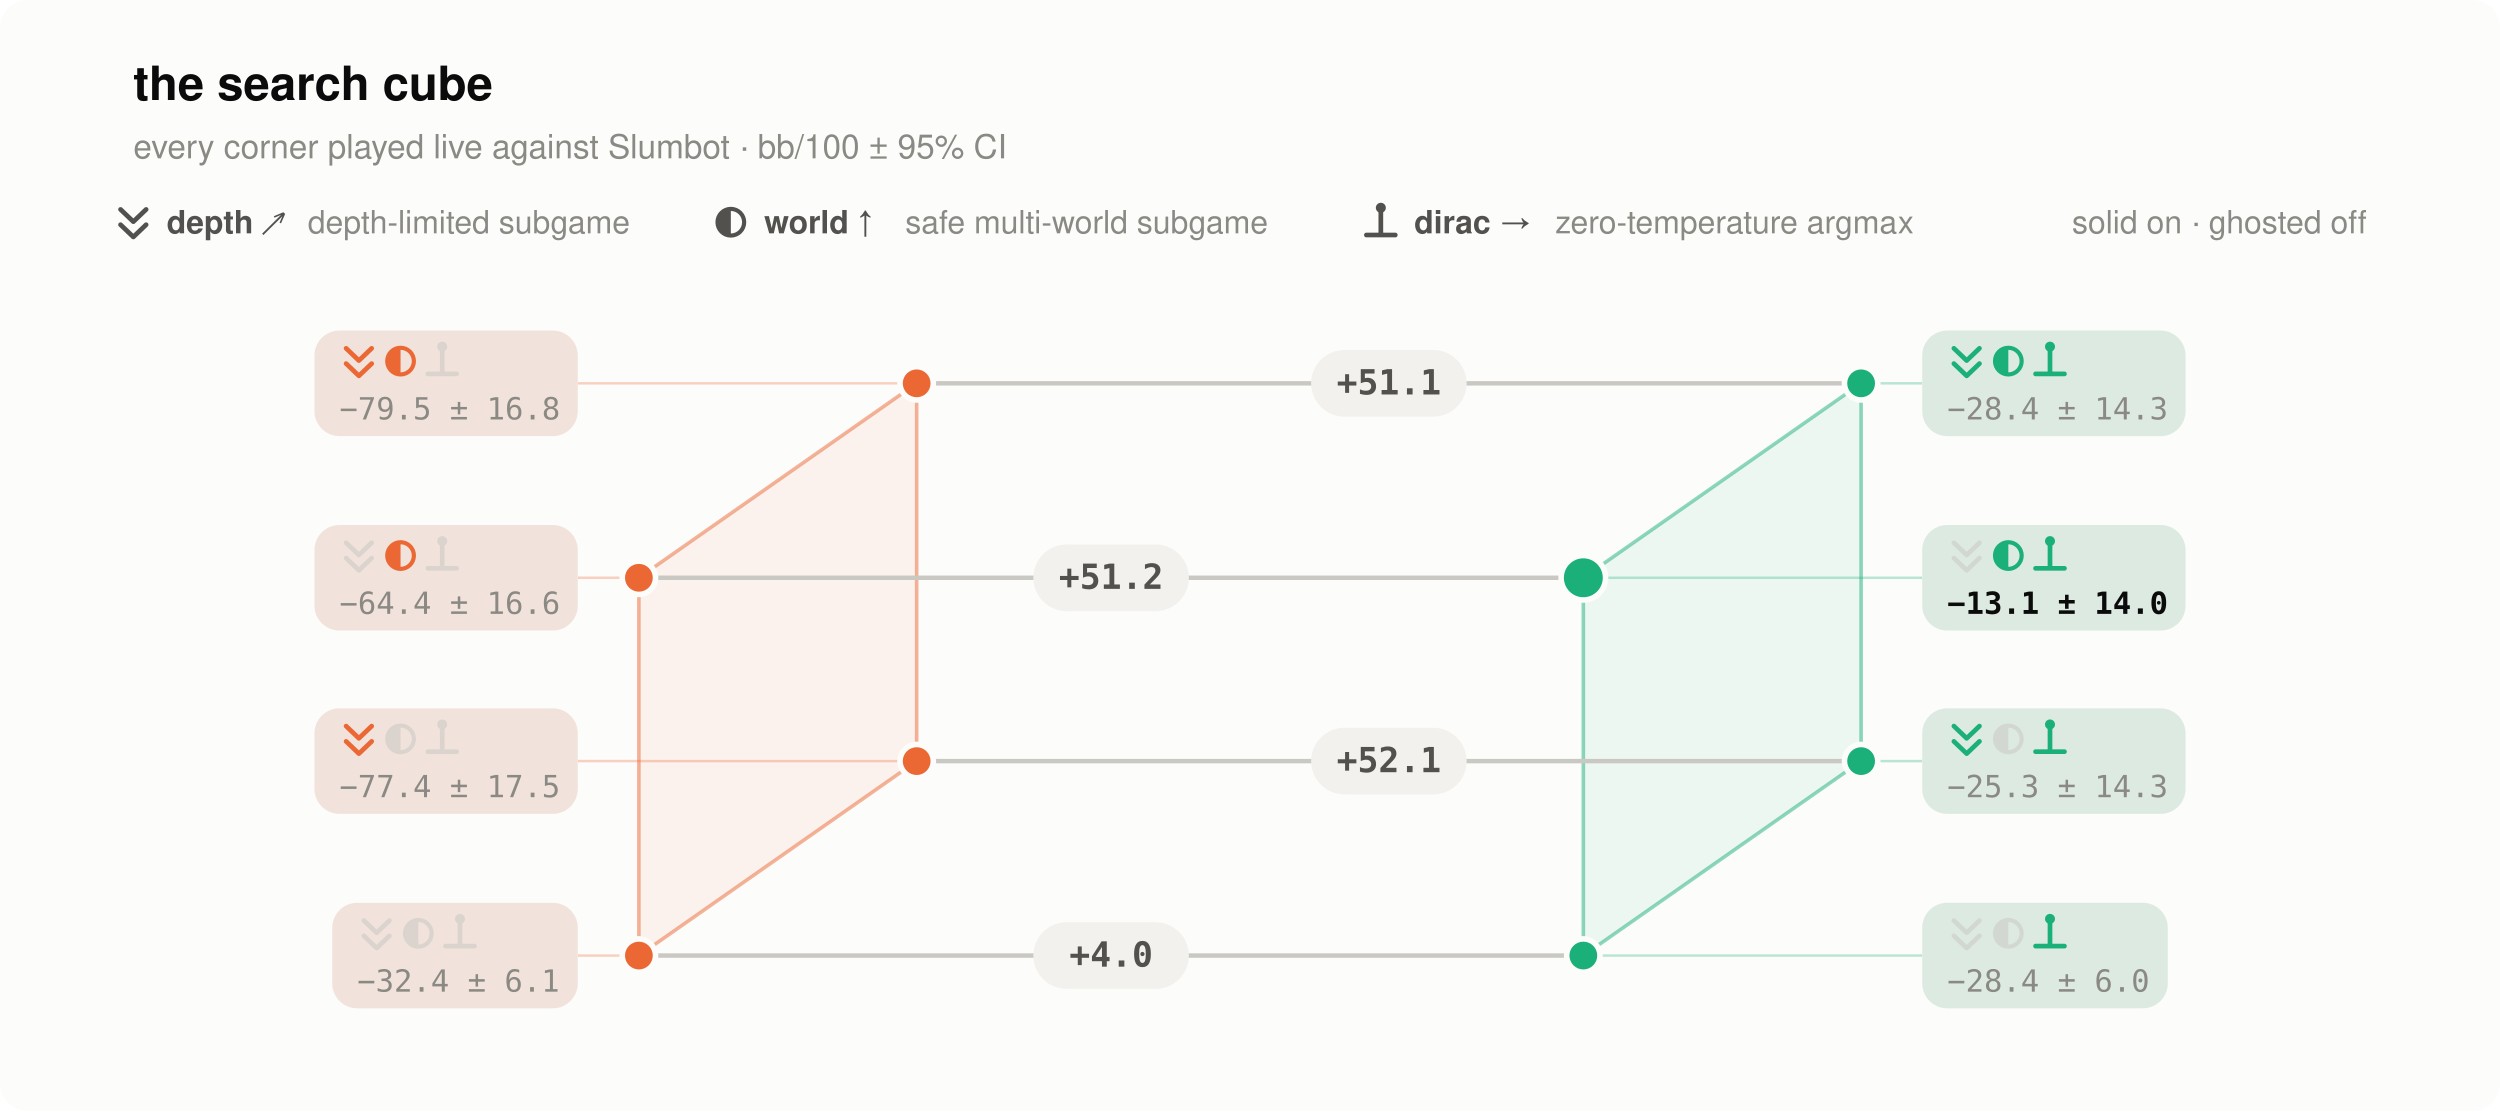
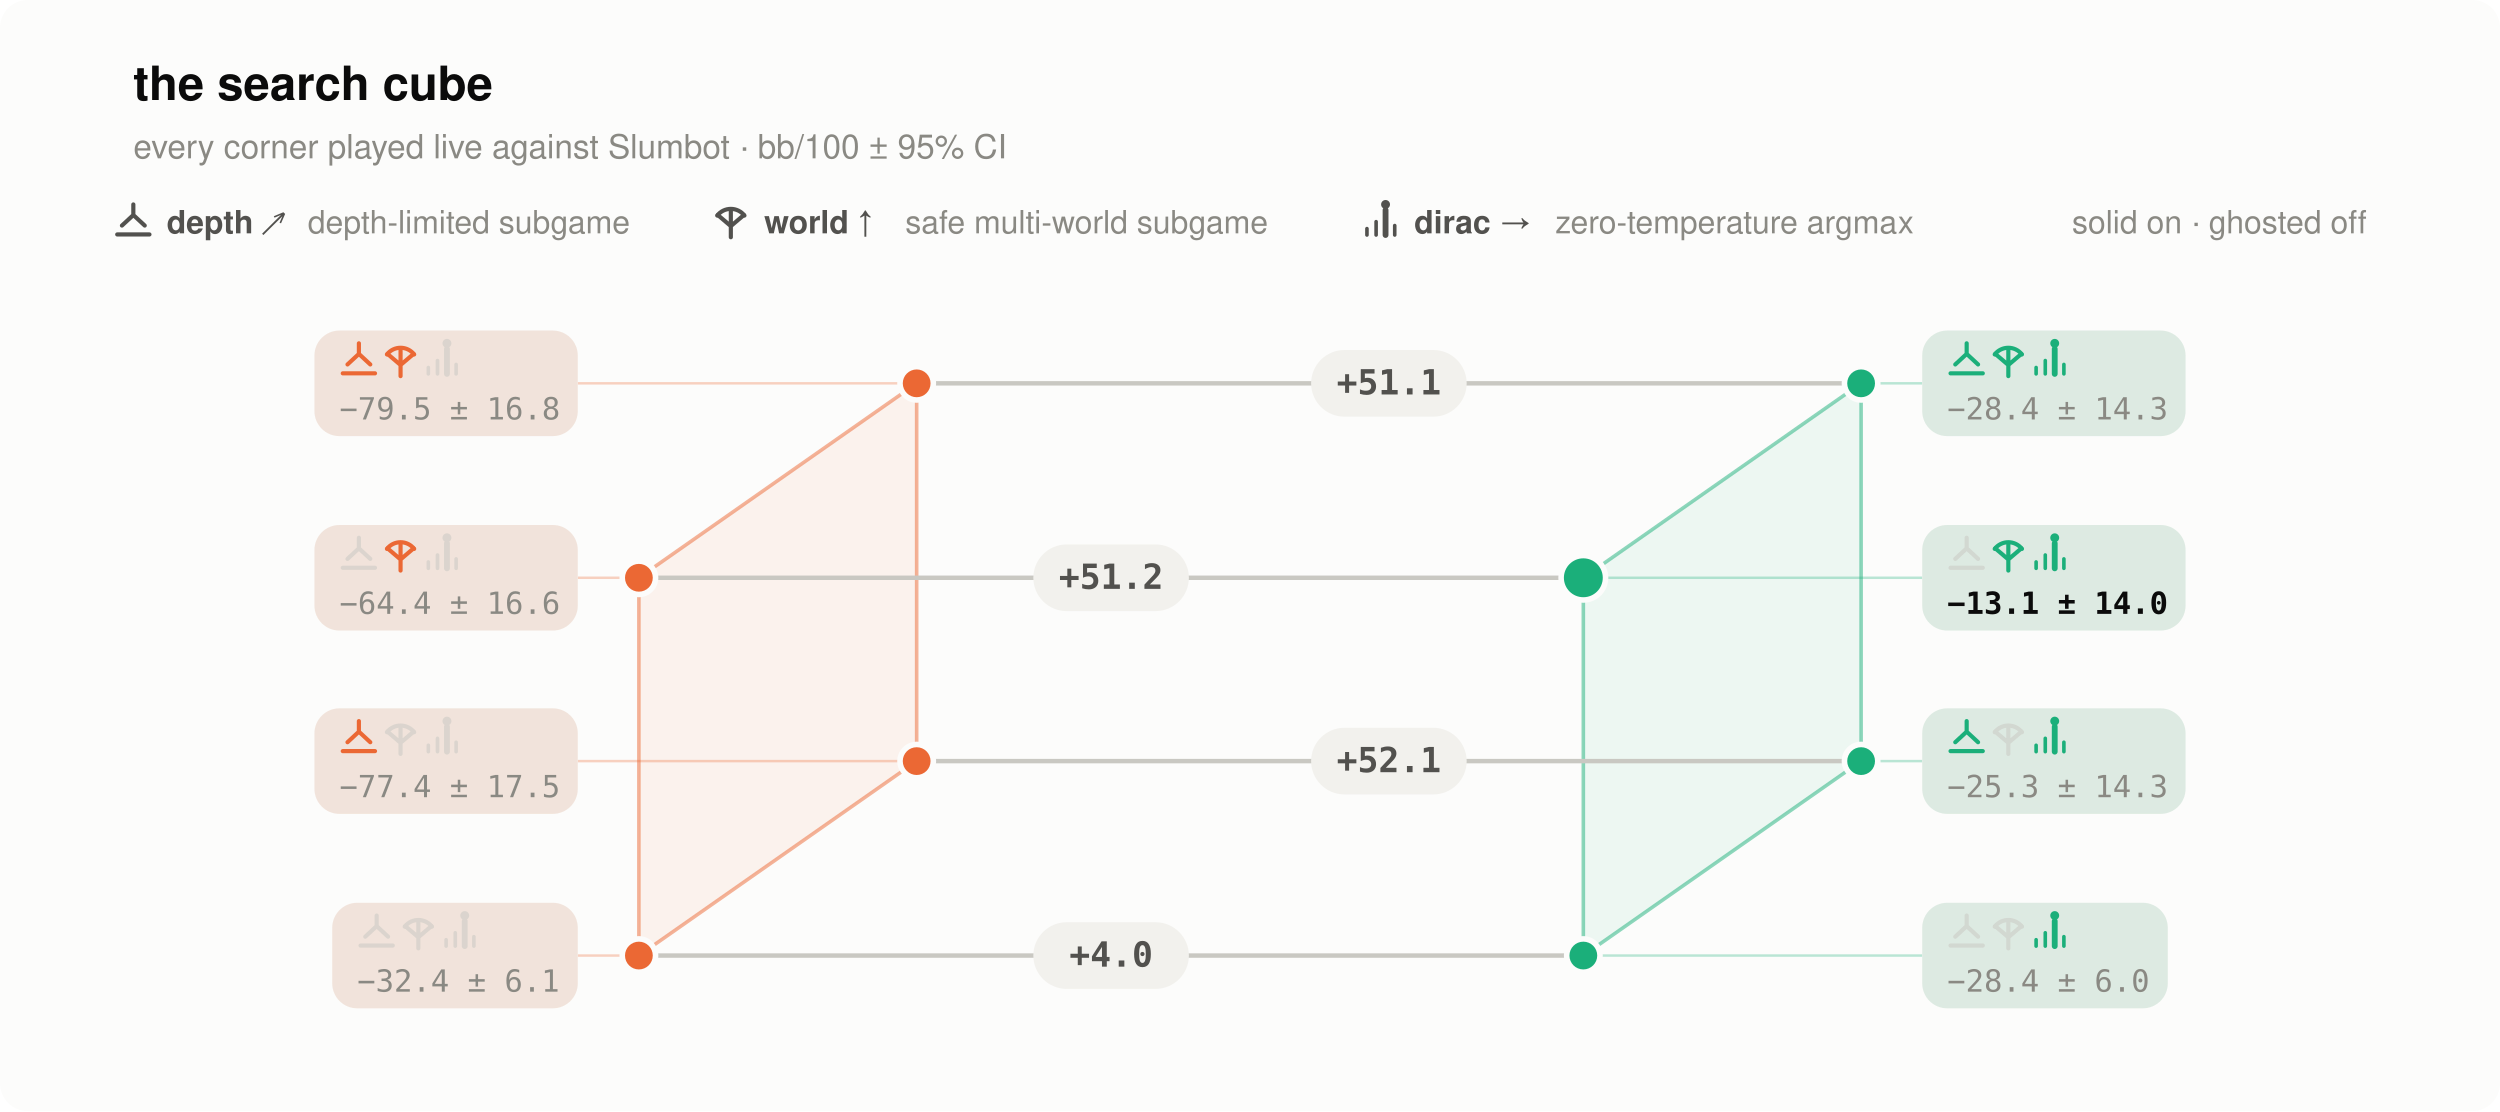
<svg xmlns="http://www.w3.org/2000/svg" viewBox="0 0 900 400" width="900" height="400" font-family="-apple-system, BlinkMacSystemFont, 'Segoe UI', Helvetica, Arial, sans-serif">
  <rect x="0.0" y="0.0" width="900.0" height="400.0" rx="10" fill="#fcfcfb" opacity="1" />
  <text x="48.0" y="36.0" fill="#0b0b0b" font-family="-apple-system, BlinkMacSystemFont, 'Segoe UI', Helvetica, Arial, sans-serif" font-size="17" font-weight="600" text-anchor="start">the search cube</text>
  <text x="48.0" y="57.0" fill="#8a8983" font-family="-apple-system, BlinkMacSystemFont, 'Segoe UI', Helvetica, Arial, sans-serif" font-size="12" font-weight="400" text-anchor="start">every corner played live against Slumbot · bb/100 ± 95% CI</text>
  <polygon points="230.0,344.0 330.0,274.0 330.0,138.0 230.0,208.0" fill="#eb6834" opacity="0.07" />
  <line x1="230.0" y1="344.0" x2="330.0" y2="274.0" stroke="#eb6834" stroke-width="1.3" opacity="0.5" />
  <line x1="330.0" y1="274.0" x2="330.0" y2="138.0" stroke="#eb6834" stroke-width="1.3" opacity="0.5" />
  <line x1="330.0" y1="138.0" x2="230.0" y2="208.0" stroke="#eb6834" stroke-width="1.3" opacity="0.5" />
  <line x1="230.0" y1="208.0" x2="230.0" y2="344.0" stroke="#eb6834" stroke-width="1.3" opacity="0.5" />
  <polygon points="570.0,344.0 670.0,274.0 670.0,138.0 570.0,208.0" fill="#1baf7a" opacity="0.07" />
  <line x1="570.0" y1="344.0" x2="670.0" y2="274.0" stroke="#1baf7a" stroke-width="1.3" opacity="0.5" />
  <line x1="670.0" y1="274.0" x2="670.0" y2="138.0" stroke="#1baf7a" stroke-width="1.3" opacity="0.5" />
  <line x1="670.0" y1="138.0" x2="570.0" y2="208.0" stroke="#1baf7a" stroke-width="1.3" opacity="0.5" />
  <line x1="570.0" y1="208.0" x2="570.0" y2="344.0" stroke="#1baf7a" stroke-width="1.3" opacity="0.5" />
  <line x1="230.0" y1="344.0" x2="570.0" y2="344.0" stroke="#c9c8c2" stroke-width="1.6" opacity="1" />
  <rect x="372.0" y="332.0" width="56.0" height="24.0" rx="12" fill="#f2f1ed" opacity="1" />
  <text x="400.0" y="348.0" fill="#52514e" font-family="ui-monospace, SFMono-Regular, Menlo, monospace" font-size="12.5" font-weight="600" text-anchor="middle">+4.0</text>
  <line x1="330.0" y1="274.0" x2="670.0" y2="274.0" stroke="#c9c8c2" stroke-width="1.6" opacity="1" />
  <rect x="472.0" y="262.0" width="56.0" height="24.0" rx="12" fill="#f2f1ed" opacity="1" />
  <text x="500.0" y="278.0" fill="#52514e" font-family="ui-monospace, SFMono-Regular, Menlo, monospace" font-size="12.5" font-weight="600" text-anchor="middle">+52.1</text>
  <line x1="330.0" y1="138.0" x2="670.0" y2="138.0" stroke="#c9c8c2" stroke-width="1.6" opacity="1" />
  <rect x="472.0" y="126.0" width="56.0" height="24.0" rx="12" fill="#f2f1ed" opacity="1" />
  <text x="500.0" y="142.0" fill="#52514e" font-family="ui-monospace, SFMono-Regular, Menlo, monospace" font-size="12.5" font-weight="600" text-anchor="middle">+51.1</text>
  <line x1="230.0" y1="208.0" x2="570.0" y2="208.0" stroke="#c9c8c2" stroke-width="1.6" opacity="1" />
  <rect x="372.0" y="196.0" width="56.0" height="24.0" rx="12" fill="#f2f1ed" opacity="1" />
  <text x="400.0" y="212.0" fill="#52514e" font-family="ui-monospace, SFMono-Regular, Menlo, monospace" font-size="12.5" font-weight="600" text-anchor="middle">+51.2</text>
  <line x1="208.0" y1="344.0" x2="230.0" y2="344.0" stroke="#eb6834" stroke-width="0.9" opacity="0.3" />
  <circle cx="230.0" cy="344.0" r="7.0" fill="#fcfcfb" />
  <circle cx="230.0" cy="344.0" r="5.0" fill="#eb6834" />
  <rect x="119.6" y="325.0" width="88.4" height="38.0" rx="9" fill="#f2f1ed" opacity="1" />
  <rect x="119.6" y="325.0" width="88.4" height="38.0" rx="9" fill="#eb6834" opacity="0.1" />
  <g transform="translate(135.6,336.0)" opacity="0.55">
-     <path d="M-4.6,-4.6 L0,-0.2 L4.6,-4.6 M-4.6,0.9 L0,5.3 L4.6,0.9" fill="none" stroke="#c9c8c2" stroke-width="1.7" stroke-linecap="round" stroke-linejoin="round" />
+     <path d="M0,-6.4 L0,-2.6 M0,-2.6 L-4.1,1.2 M0,-2.6 L4.1,1.2" fill="none" stroke="#c9c8c2" stroke-linecap="round" stroke-linejoin="round" stroke-width="1.5" />
+     <path d="M-5.8,4.4 L5.8,4.4" fill="none" stroke="#c9c8c2" stroke-linecap="round" stroke-linejoin="round" stroke-width="1.5" />
  </g>
  <g transform="translate(150.6,336.0)" opacity="0.55">
-     <path d="M0,-4.8 A4.8,4.8 0 0 0 0,4.8 Z" fill="#c9c8c2" />
-     <circle cx="0" cy="0" r="4.8" fill="none" stroke="#c9c8c2" stroke-width="1.5" />
+     <path d="M0,5.4 L0,1.4 M0,1.4 L-4.7,-2.6 M0,1.4 L0,-4.4 M0,1.4 L4.7,-2.6" fill="none" stroke="#c9c8c2" stroke-linecap="round" stroke-linejoin="round" stroke-width="1.5" />
+     <path d="M-4.9,-2.4 A6.2,6.2 0 0 1 4.9,-2.4" fill="none" stroke="#c9c8c2" stroke-linecap="round" stroke-linejoin="round" stroke-width="1.5" />
  </g>
  <g transform="translate(165.6,336.0)" opacity="0.55">
-     <path d="M-5.2,4.6 L5.2,4.6 M0,4.6 L0,-4.2" fill="none" stroke="#c9c8c2" stroke-width="1.7" stroke-linecap="round" />
-     <circle cx="0" cy="-5.2" r="1.8" fill="#c9c8c2" />
+     <path d="M-5.0,4.6 L-5.0,2.3" fill="none" stroke="#c9c8c2" stroke-linecap="round" stroke-linejoin="round" stroke-width="1.3" />
+     <path d="M-1.7,4.6 L-1.7,-0.2" fill="none" stroke="#c9c8c2" stroke-linecap="round" stroke-linejoin="round" stroke-width="1.3" />
+     <path d="M1.7,4.6 L1.7,-4.4" fill="none" stroke="#c9c8c2" stroke-linecap="round" stroke-linejoin="round" stroke-width="2.1" />
+     <path d="M5.0,4.6 L5.0,1.2" fill="none" stroke="#c9c8c2" stroke-linecap="round" stroke-linejoin="round" stroke-width="1.3" />
+     <circle cx="1.7" cy="-6.4" r="1.6" fill="#c9c8c2" />
  </g>
  <text x="128.6" y="357.0" fill="#8a8983" font-family="ui-monospace, SFMono-Regular, Menlo, monospace" font-size="11" font-weight="400" text-anchor="start">−32.4 ± 6.1</text>
  <line x1="208.0" y1="274.0" x2="330.0" y2="274.0" stroke="#eb6834" stroke-width="0.9" opacity="0.3" />
  <circle cx="330.0" cy="274.0" r="7.0" fill="#fcfcfb" />
  <circle cx="330.0" cy="274.0" r="5.0" fill="#eb6834" />
  <rect x="113.2" y="255.0" width="94.8" height="38.0" rx="9" fill="#f2f1ed" opacity="1" />
  <rect x="113.2" y="255.0" width="94.8" height="38.0" rx="9" fill="#eb6834" opacity="0.1" />
  <g transform="translate(129.2,266.0)" opacity="1">
-     <path d="M-4.6,-4.6 L0,-0.2 L4.6,-4.6 M-4.6,0.9 L0,5.3 L4.6,0.9" fill="none" stroke="#eb6834" stroke-width="1.7" stroke-linecap="round" stroke-linejoin="round" />
+     <path d="M0,-6.4 L0,-2.6 M0,-2.6 L-4.1,1.2 M0,-2.6 L4.1,1.2" fill="none" stroke="#eb6834" stroke-linecap="round" stroke-linejoin="round" stroke-width="1.5" />
+     <path d="M-5.8,4.4 L5.8,4.4" fill="none" stroke="#eb6834" stroke-linecap="round" stroke-linejoin="round" stroke-width="1.5" />
  </g>
  <g transform="translate(144.2,266.0)" opacity="0.55">
-     <path d="M0,-4.8 A4.8,4.8 0 0 0 0,4.8 Z" fill="#c9c8c2" />
-     <circle cx="0" cy="0" r="4.8" fill="none" stroke="#c9c8c2" stroke-width="1.5" />
+     <path d="M0,5.4 L0,1.4 M0,1.4 L-4.7,-2.6 M0,1.4 L0,-4.4 M0,1.4 L4.7,-2.6" fill="none" stroke="#c9c8c2" stroke-linecap="round" stroke-linejoin="round" stroke-width="1.5" />
+     <path d="M-4.9,-2.4 A6.2,6.2 0 0 1 4.9,-2.4" fill="none" stroke="#c9c8c2" stroke-linecap="round" stroke-linejoin="round" stroke-width="1.5" />
  </g>
  <g transform="translate(159.2,266.0)" opacity="0.55">
-     <path d="M-5.2,4.6 L5.2,4.6 M0,4.6 L0,-4.2" fill="none" stroke="#c9c8c2" stroke-width="1.7" stroke-linecap="round" />
-     <circle cx="0" cy="-5.2" r="1.8" fill="#c9c8c2" />
+     <path d="M-5.0,4.6 L-5.0,2.3" fill="none" stroke="#c9c8c2" stroke-linecap="round" stroke-linejoin="round" stroke-width="1.3" />
+     <path d="M-1.7,4.6 L-1.7,-0.2" fill="none" stroke="#c9c8c2" stroke-linecap="round" stroke-linejoin="round" stroke-width="1.3" />
+     <path d="M1.7,4.6 L1.7,-4.4" fill="none" stroke="#c9c8c2" stroke-linecap="round" stroke-linejoin="round" stroke-width="2.1" />
+     <path d="M5.0,4.6 L5.0,1.2" fill="none" stroke="#c9c8c2" stroke-linecap="round" stroke-linejoin="round" stroke-width="1.3" />
+     <circle cx="1.7" cy="-6.4" r="1.6" fill="#c9c8c2" />
  </g>
  <text x="122.2" y="287.0" fill="#8a8983" font-family="ui-monospace, SFMono-Regular, Menlo, monospace" font-size="11" font-weight="400" text-anchor="start">−77.4 ± 17.5</text>
  <line x1="208.0" y1="208.0" x2="230.0" y2="208.0" stroke="#eb6834" stroke-width="0.9" opacity="0.3" />
  <circle cx="230.0" cy="208.0" r="7.0" fill="#fcfcfb" />
  <circle cx="230.0" cy="208.0" r="5.0" fill="#eb6834" />
  <rect x="113.2" y="189.0" width="94.8" height="38.0" rx="9" fill="#f2f1ed" opacity="1" />
  <rect x="113.2" y="189.0" width="94.8" height="38.0" rx="9" fill="#eb6834" opacity="0.1" />
  <g transform="translate(129.2,200.0)" opacity="0.55">
-     <path d="M-4.6,-4.6 L0,-0.2 L4.6,-4.6 M-4.6,0.9 L0,5.3 L4.6,0.9" fill="none" stroke="#c9c8c2" stroke-width="1.7" stroke-linecap="round" stroke-linejoin="round" />
+     <path d="M0,-6.4 L0,-2.6 M0,-2.6 L-4.1,1.2 M0,-2.6 L4.1,1.2" fill="none" stroke="#c9c8c2" stroke-linecap="round" stroke-linejoin="round" stroke-width="1.5" />
+     <path d="M-5.8,4.4 L5.8,4.4" fill="none" stroke="#c9c8c2" stroke-linecap="round" stroke-linejoin="round" stroke-width="1.5" />
  </g>
  <g transform="translate(144.2,200.0)" opacity="1">
-     <path d="M0,-4.8 A4.8,4.8 0 0 0 0,4.8 Z" fill="#eb6834" />
-     <circle cx="0" cy="0" r="4.8" fill="none" stroke="#eb6834" stroke-width="1.5" />
+     <path d="M0,5.4 L0,1.4 M0,1.4 L-4.7,-2.6 M0,1.4 L0,-4.4 M0,1.4 L4.7,-2.6" fill="none" stroke="#eb6834" stroke-linecap="round" stroke-linejoin="round" stroke-width="1.5" />
+     <path d="M-4.9,-2.4 A6.2,6.2 0 0 1 4.9,-2.4" fill="none" stroke="#eb6834" stroke-linecap="round" stroke-linejoin="round" stroke-width="1.5" />
  </g>
  <g transform="translate(159.2,200.0)" opacity="0.55">
-     <path d="M-5.2,4.6 L5.2,4.6 M0,4.6 L0,-4.2" fill="none" stroke="#c9c8c2" stroke-width="1.7" stroke-linecap="round" />
-     <circle cx="0" cy="-5.2" r="1.8" fill="#c9c8c2" />
+     <path d="M-5.0,4.6 L-5.0,2.3" fill="none" stroke="#c9c8c2" stroke-linecap="round" stroke-linejoin="round" stroke-width="1.3" />
+     <path d="M-1.7,4.6 L-1.7,-0.2" fill="none" stroke="#c9c8c2" stroke-linecap="round" stroke-linejoin="round" stroke-width="1.3" />
+     <path d="M1.7,4.6 L1.7,-4.4" fill="none" stroke="#c9c8c2" stroke-linecap="round" stroke-linejoin="round" stroke-width="2.1" />
+     <path d="M5.0,4.6 L5.0,1.2" fill="none" stroke="#c9c8c2" stroke-linecap="round" stroke-linejoin="round" stroke-width="1.3" />
+     <circle cx="1.7" cy="-6.4" r="1.6" fill="#c9c8c2" />
  </g>
  <text x="122.2" y="221.0" fill="#8a8983" font-family="ui-monospace, SFMono-Regular, Menlo, monospace" font-size="11" font-weight="400" text-anchor="start">−64.4 ± 16.6</text>
  <line x1="208.0" y1="138.0" x2="330.0" y2="138.0" stroke="#eb6834" stroke-width="0.9" opacity="0.3" />
  <circle cx="330.0" cy="138.0" r="7.0" fill="#fcfcfb" />
  <circle cx="330.0" cy="138.0" r="5.0" fill="#eb6834" />
  <rect x="113.2" y="119.0" width="94.8" height="38.0" rx="9" fill="#f2f1ed" opacity="1" />
  <rect x="113.2" y="119.0" width="94.8" height="38.0" rx="9" fill="#eb6834" opacity="0.1" />
  <g transform="translate(129.2,130.0)" opacity="1">
-     <path d="M-4.6,-4.6 L0,-0.2 L4.6,-4.6 M-4.6,0.9 L0,5.3 L4.6,0.9" fill="none" stroke="#eb6834" stroke-width="1.7" stroke-linecap="round" stroke-linejoin="round" />
+     <path d="M0,-6.4 L0,-2.6 M0,-2.6 L-4.1,1.2 M0,-2.6 L4.1,1.2" fill="none" stroke="#eb6834" stroke-linecap="round" stroke-linejoin="round" stroke-width="1.5" />
+     <path d="M-5.8,4.4 L5.8,4.4" fill="none" stroke="#eb6834" stroke-linecap="round" stroke-linejoin="round" stroke-width="1.5" />
  </g>
  <g transform="translate(144.2,130.0)" opacity="1">
-     <path d="M0,-4.8 A4.8,4.8 0 0 0 0,4.8 Z" fill="#eb6834" />
-     <circle cx="0" cy="0" r="4.8" fill="none" stroke="#eb6834" stroke-width="1.5" />
+     <path d="M0,5.4 L0,1.4 M0,1.4 L-4.7,-2.6 M0,1.4 L0,-4.4 M0,1.4 L4.7,-2.6" fill="none" stroke="#eb6834" stroke-linecap="round" stroke-linejoin="round" stroke-width="1.5" />
+     <path d="M-4.9,-2.4 A6.2,6.2 0 0 1 4.9,-2.4" fill="none" stroke="#eb6834" stroke-linecap="round" stroke-linejoin="round" stroke-width="1.5" />
  </g>
  <g transform="translate(159.2,130.0)" opacity="0.55">
-     <path d="M-5.2,4.6 L5.2,4.6 M0,4.6 L0,-4.2" fill="none" stroke="#c9c8c2" stroke-width="1.7" stroke-linecap="round" />
-     <circle cx="0" cy="-5.2" r="1.8" fill="#c9c8c2" />
+     <path d="M-5.0,4.6 L-5.0,2.3" fill="none" stroke="#c9c8c2" stroke-linecap="round" stroke-linejoin="round" stroke-width="1.3" />
+     <path d="M-1.7,4.6 L-1.7,-0.2" fill="none" stroke="#c9c8c2" stroke-linecap="round" stroke-linejoin="round" stroke-width="1.3" />
+     <path d="M1.7,4.6 L1.7,-4.4" fill="none" stroke="#c9c8c2" stroke-linecap="round" stroke-linejoin="round" stroke-width="2.1" />
+     <path d="M5.0,4.6 L5.0,1.2" fill="none" stroke="#c9c8c2" stroke-linecap="round" stroke-linejoin="round" stroke-width="1.3" />
+     <circle cx="1.7" cy="-6.4" r="1.6" fill="#c9c8c2" />
  </g>
  <text x="122.2" y="151.0" fill="#8a8983" font-family="ui-monospace, SFMono-Regular, Menlo, monospace" font-size="11" font-weight="400" text-anchor="start">−79.5 ± 16.8</text>
  <line x1="692.0" y1="344.0" x2="570.0" y2="344.0" stroke="#1baf7a" stroke-width="0.9" opacity="0.3" />
  <circle cx="570.0" cy="344.0" r="7.0" fill="#fcfcfb" />
  <circle cx="570.0" cy="344.0" r="5.0" fill="#1baf7a" />
  <rect x="692.0" y="325.0" width="88.4" height="38.0" rx="9" fill="#f2f1ed" opacity="1" />
  <rect x="692.0" y="325.0" width="88.4" height="38.0" rx="9" fill="#1baf7a" opacity="0.1" />
  <g transform="translate(708.0,336.0)" opacity="0.55">
-     <path d="M-4.6,-4.6 L0,-0.2 L4.6,-4.6 M-4.6,0.9 L0,5.3 L4.6,0.9" fill="none" stroke="#c9c8c2" stroke-width="1.7" stroke-linecap="round" stroke-linejoin="round" />
+     <path d="M0,-6.4 L0,-2.6 M0,-2.6 L-4.1,1.2 M0,-2.6 L4.1,1.2" fill="none" stroke="#c9c8c2" stroke-linecap="round" stroke-linejoin="round" stroke-width="1.5" />
+     <path d="M-5.8,4.4 L5.8,4.4" fill="none" stroke="#c9c8c2" stroke-linecap="round" stroke-linejoin="round" stroke-width="1.5" />
  </g>
  <g transform="translate(723.0,336.0)" opacity="0.55">
-     <path d="M0,-4.8 A4.8,4.8 0 0 0 0,4.8 Z" fill="#c9c8c2" />
-     <circle cx="0" cy="0" r="4.8" fill="none" stroke="#c9c8c2" stroke-width="1.5" />
+     <path d="M0,5.4 L0,1.4 M0,1.4 L-4.7,-2.6 M0,1.4 L0,-4.4 M0,1.4 L4.7,-2.6" fill="none" stroke="#c9c8c2" stroke-linecap="round" stroke-linejoin="round" stroke-width="1.5" />
+     <path d="M-4.9,-2.4 A6.2,6.2 0 0 1 4.9,-2.4" fill="none" stroke="#c9c8c2" stroke-linecap="round" stroke-linejoin="round" stroke-width="1.5" />
  </g>
  <g transform="translate(738.0,336.0)" opacity="1">
-     <path d="M-5.2,4.6 L5.2,4.6 M0,4.6 L0,-4.2" fill="none" stroke="#1baf7a" stroke-width="1.7" stroke-linecap="round" />
-     <circle cx="0" cy="-5.2" r="1.8" fill="#1baf7a" />
+     <path d="M-5.0,4.6 L-5.0,2.3" fill="none" stroke="#1baf7a" stroke-linecap="round" stroke-linejoin="round" stroke-width="1.3" />
+     <path d="M-1.7,4.6 L-1.7,-0.2" fill="none" stroke="#1baf7a" stroke-linecap="round" stroke-linejoin="round" stroke-width="1.3" />
+     <path d="M1.7,4.6 L1.7,-4.4" fill="none" stroke="#1baf7a" stroke-linecap="round" stroke-linejoin="round" stroke-width="2.1" />
+     <path d="M5.0,4.6 L5.0,1.2" fill="none" stroke="#1baf7a" stroke-linecap="round" stroke-linejoin="round" stroke-width="1.3" />
+     <circle cx="1.7" cy="-6.4" r="1.6" fill="#1baf7a" />
  </g>
  <text x="701.0" y="357.0" fill="#8a8983" font-family="ui-monospace, SFMono-Regular, Menlo, monospace" font-size="11" font-weight="400" text-anchor="start">−28.4 ± 6.0</text>
  <line x1="692.0" y1="274.0" x2="670.0" y2="274.0" stroke="#1baf7a" stroke-width="0.9" opacity="0.3" />
  <circle cx="670.0" cy="274.0" r="7.0" fill="#fcfcfb" />
  <circle cx="670.0" cy="274.0" r="5.0" fill="#1baf7a" />
  <rect x="692.0" y="255.0" width="94.8" height="38.0" rx="9" fill="#f2f1ed" opacity="1" />
  <rect x="692.0" y="255.0" width="94.8" height="38.0" rx="9" fill="#1baf7a" opacity="0.1" />
  <g transform="translate(708.0,266.0)" opacity="1">
-     <path d="M-4.6,-4.6 L0,-0.2 L4.6,-4.6 M-4.6,0.9 L0,5.3 L4.6,0.9" fill="none" stroke="#1baf7a" stroke-width="1.7" stroke-linecap="round" stroke-linejoin="round" />
+     <path d="M0,-6.4 L0,-2.6 M0,-2.6 L-4.1,1.2 M0,-2.6 L4.1,1.2" fill="none" stroke="#1baf7a" stroke-linecap="round" stroke-linejoin="round" stroke-width="1.5" />
+     <path d="M-5.8,4.4 L5.8,4.4" fill="none" stroke="#1baf7a" stroke-linecap="round" stroke-linejoin="round" stroke-width="1.5" />
  </g>
  <g transform="translate(723.0,266.0)" opacity="0.55">
-     <path d="M0,-4.8 A4.8,4.8 0 0 0 0,4.8 Z" fill="#c9c8c2" />
-     <circle cx="0" cy="0" r="4.8" fill="none" stroke="#c9c8c2" stroke-width="1.5" />
+     <path d="M0,5.4 L0,1.4 M0,1.4 L-4.7,-2.6 M0,1.4 L0,-4.4 M0,1.4 L4.7,-2.6" fill="none" stroke="#c9c8c2" stroke-linecap="round" stroke-linejoin="round" stroke-width="1.5" />
+     <path d="M-4.9,-2.4 A6.2,6.2 0 0 1 4.9,-2.4" fill="none" stroke="#c9c8c2" stroke-linecap="round" stroke-linejoin="round" stroke-width="1.5" />
  </g>
  <g transform="translate(738.0,266.0)" opacity="1">
-     <path d="M-5.2,4.6 L5.2,4.6 M0,4.6 L0,-4.2" fill="none" stroke="#1baf7a" stroke-width="1.7" stroke-linecap="round" />
-     <circle cx="0" cy="-5.2" r="1.8" fill="#1baf7a" />
+     <path d="M-5.0,4.6 L-5.0,2.3" fill="none" stroke="#1baf7a" stroke-linecap="round" stroke-linejoin="round" stroke-width="1.3" />
+     <path d="M-1.7,4.6 L-1.7,-0.2" fill="none" stroke="#1baf7a" stroke-linecap="round" stroke-linejoin="round" stroke-width="1.3" />
+     <path d="M1.7,4.6 L1.7,-4.4" fill="none" stroke="#1baf7a" stroke-linecap="round" stroke-linejoin="round" stroke-width="2.1" />
+     <path d="M5.0,4.6 L5.0,1.2" fill="none" stroke="#1baf7a" stroke-linecap="round" stroke-linejoin="round" stroke-width="1.3" />
+     <circle cx="1.7" cy="-6.4" r="1.6" fill="#1baf7a" />
  </g>
  <text x="701.0" y="287.0" fill="#8a8983" font-family="ui-monospace, SFMono-Regular, Menlo, monospace" font-size="11" font-weight="400" text-anchor="start">−25.3 ± 14.3</text>
  <line x1="692.0" y1="208.0" x2="570.0" y2="208.0" stroke="#1baf7a" stroke-width="0.9" opacity="0.3" />
  <circle cx="570.0" cy="208.0" r="9.0" fill="#fcfcfb" />
  <circle cx="570.0" cy="208.0" r="7.0" fill="#1baf7a" />
  <rect x="692.0" y="189.0" width="94.8" height="38.0" rx="9" fill="#f2f1ed" opacity="1" />
  <rect x="692.0" y="189.0" width="94.8" height="38.0" rx="9" fill="#1baf7a" opacity="0.1" />
  <g transform="translate(708.0,200.0)" opacity="0.55">
-     <path d="M-4.6,-4.6 L0,-0.2 L4.6,-4.6 M-4.6,0.9 L0,5.3 L4.6,0.9" fill="none" stroke="#c9c8c2" stroke-width="1.7" stroke-linecap="round" stroke-linejoin="round" />
+     <path d="M0,-6.4 L0,-2.6 M0,-2.6 L-4.1,1.2 M0,-2.6 L4.1,1.2" fill="none" stroke="#c9c8c2" stroke-linecap="round" stroke-linejoin="round" stroke-width="1.5" />
+     <path d="M-5.8,4.4 L5.8,4.4" fill="none" stroke="#c9c8c2" stroke-linecap="round" stroke-linejoin="round" stroke-width="1.5" />
  </g>
  <g transform="translate(723.0,200.0)" opacity="1">
-     <path d="M0,-4.8 A4.8,4.8 0 0 0 0,4.8 Z" fill="#1baf7a" />
-     <circle cx="0" cy="0" r="4.8" fill="none" stroke="#1baf7a" stroke-width="1.5" />
+     <path d="M0,5.4 L0,1.4 M0,1.4 L-4.7,-2.6 M0,1.4 L0,-4.4 M0,1.4 L4.7,-2.6" fill="none" stroke="#1baf7a" stroke-linecap="round" stroke-linejoin="round" stroke-width="1.5" />
+     <path d="M-4.9,-2.4 A6.2,6.2 0 0 1 4.9,-2.4" fill="none" stroke="#1baf7a" stroke-linecap="round" stroke-linejoin="round" stroke-width="1.5" />
  </g>
  <g transform="translate(738.0,200.0)" opacity="1">
-     <path d="M-5.2,4.6 L5.2,4.6 M0,4.6 L0,-4.2" fill="none" stroke="#1baf7a" stroke-width="1.7" stroke-linecap="round" />
-     <circle cx="0" cy="-5.2" r="1.8" fill="#1baf7a" />
+     <path d="M-5.0,4.6 L-5.0,2.3" fill="none" stroke="#1baf7a" stroke-linecap="round" stroke-linejoin="round" stroke-width="1.3" />
+     <path d="M-1.7,4.6 L-1.7,-0.2" fill="none" stroke="#1baf7a" stroke-linecap="round" stroke-linejoin="round" stroke-width="1.3" />
+     <path d="M1.7,4.6 L1.7,-4.4" fill="none" stroke="#1baf7a" stroke-linecap="round" stroke-linejoin="round" stroke-width="2.1" />
+     <path d="M5.0,4.6 L5.0,1.2" fill="none" stroke="#1baf7a" stroke-linecap="round" stroke-linejoin="round" stroke-width="1.3" />
+     <circle cx="1.7" cy="-6.4" r="1.6" fill="#1baf7a" />
  </g>
  <text x="701.0" y="221.0" fill="#0b0b0b" font-family="ui-monospace, SFMono-Regular, Menlo, monospace" font-size="11" font-weight="600" text-anchor="start">−13.1 ± 14.0</text>
  <line x1="692.0" y1="138.0" x2="670.0" y2="138.0" stroke="#1baf7a" stroke-width="0.9" opacity="0.3" />
  <circle cx="670.0" cy="138.0" r="7.0" fill="#fcfcfb" />
  <circle cx="670.0" cy="138.0" r="5.0" fill="#1baf7a" />
  <rect x="692.0" y="119.0" width="94.8" height="38.0" rx="9" fill="#f2f1ed" opacity="1" />
  <rect x="692.0" y="119.0" width="94.8" height="38.0" rx="9" fill="#1baf7a" opacity="0.1" />
  <g transform="translate(708.0,130.0)" opacity="1">
-     <path d="M-4.6,-4.6 L0,-0.2 L4.6,-4.6 M-4.6,0.9 L0,5.3 L4.6,0.9" fill="none" stroke="#1baf7a" stroke-width="1.7" stroke-linecap="round" stroke-linejoin="round" />
+     <path d="M0,-6.4 L0,-2.6 M0,-2.6 L-4.1,1.2 M0,-2.6 L4.1,1.2" fill="none" stroke="#1baf7a" stroke-linecap="round" stroke-linejoin="round" stroke-width="1.5" />
+     <path d="M-5.8,4.4 L5.8,4.4" fill="none" stroke="#1baf7a" stroke-linecap="round" stroke-linejoin="round" stroke-width="1.5" />
  </g>
  <g transform="translate(723.0,130.0)" opacity="1">
-     <path d="M0,-4.8 A4.8,4.8 0 0 0 0,4.8 Z" fill="#1baf7a" />
-     <circle cx="0" cy="0" r="4.8" fill="none" stroke="#1baf7a" stroke-width="1.5" />
+     <path d="M0,5.4 L0,1.4 M0,1.4 L-4.7,-2.6 M0,1.4 L0,-4.4 M0,1.4 L4.7,-2.6" fill="none" stroke="#1baf7a" stroke-linecap="round" stroke-linejoin="round" stroke-width="1.5" />
+     <path d="M-4.9,-2.4 A6.2,6.2 0 0 1 4.9,-2.4" fill="none" stroke="#1baf7a" stroke-linecap="round" stroke-linejoin="round" stroke-width="1.5" />
  </g>
  <g transform="translate(738.0,130.0)" opacity="1">
-     <path d="M-5.2,4.6 L5.2,4.6 M0,4.6 L0,-4.2" fill="none" stroke="#1baf7a" stroke-width="1.7" stroke-linecap="round" />
-     <circle cx="0" cy="-5.2" r="1.8" fill="#1baf7a" />
+     <path d="M-5.0,4.6 L-5.0,2.3" fill="none" stroke="#1baf7a" stroke-linecap="round" stroke-linejoin="round" stroke-width="1.3" />
+     <path d="M-1.7,4.6 L-1.7,-0.2" fill="none" stroke="#1baf7a" stroke-linecap="round" stroke-linejoin="round" stroke-width="1.3" />
+     <path d="M1.7,4.6 L1.7,-4.4" fill="none" stroke="#1baf7a" stroke-linecap="round" stroke-linejoin="round" stroke-width="2.1" />
+     <path d="M5.0,4.6 L5.0,1.2" fill="none" stroke="#1baf7a" stroke-linecap="round" stroke-linejoin="round" stroke-width="1.3" />
+     <circle cx="1.7" cy="-6.4" r="1.6" fill="#1baf7a" />
  </g>
  <text x="701.0" y="151.0" fill="#8a8983" font-family="ui-monospace, SFMono-Regular, Menlo, monospace" font-size="11" font-weight="400" text-anchor="start">−28.4 ± 14.3</text>
  <g transform="translate(48.0,80.0)" opacity="1">
-     <path d="M-4.6,-4.6 L0,-0.2 L4.6,-4.6 M-4.6,0.9 L0,5.3 L4.6,0.9" fill="none" stroke="#52514e" stroke-width="1.7" stroke-linecap="round" stroke-linejoin="round" />
+     <path d="M0,-6.4 L0,-2.6 M0,-2.6 L-4.1,1.2 M0,-2.6 L4.1,1.2" fill="none" stroke="#52514e" stroke-linecap="round" stroke-linejoin="round" stroke-width="1.5" />
+     <path d="M-5.8,4.4 L5.8,4.4" fill="none" stroke="#52514e" stroke-linecap="round" stroke-linejoin="round" stroke-width="1.5" />
  </g>
  <text x="60.0" y="84.0" fill="#52514e" font-family="-apple-system, BlinkMacSystemFont, 'Segoe UI', Helvetica, Arial, sans-serif" font-size="11.5" font-weight="600" text-anchor="start">depth ↗</text>
  <text x="110.8" y="84.0" fill="#8a8983" font-family="-apple-system, BlinkMacSystemFont, 'Segoe UI', Helvetica, Arial, sans-serif" font-size="11.5" font-weight="400" text-anchor="start">depth-limited subgame</text>
  <g transform="translate(263.1,80.0)" opacity="1">
-     <path d="M0,-4.8 A4.8,4.8 0 0 0 0,4.8 Z" fill="#52514e" />
-     <circle cx="0" cy="0" r="4.8" fill="none" stroke="#52514e" stroke-width="1.5" />
+     <path d="M0,5.4 L0,1.4 M0,1.4 L-4.7,-2.6 M0,1.4 L0,-4.4 M0,1.4 L4.7,-2.6" fill="none" stroke="#52514e" stroke-linecap="round" stroke-linejoin="round" stroke-width="1.5" />
+     <path d="M-4.9,-2.4 A6.2,6.2 0 0 1 4.9,-2.4" fill="none" stroke="#52514e" stroke-linecap="round" stroke-linejoin="round" stroke-width="1.5" />
  </g>
  <text x="275.1" y="84.0" fill="#52514e" font-family="-apple-system, BlinkMacSystemFont, 'Segoe UI', Helvetica, Arial, sans-serif" font-size="11.5" font-weight="600" text-anchor="start">world ↑</text>
  <text x="325.9" y="84.0" fill="#8a8983" font-family="-apple-system, BlinkMacSystemFont, 'Segoe UI', Helvetica, Arial, sans-serif" font-size="11.5" font-weight="400" text-anchor="start">safe multi-world subgame</text>
  <g transform="translate(497.1,80.0)" opacity="1">
-     <path d="M-5.2,4.6 L5.2,4.6 M0,4.6 L0,-4.2" fill="none" stroke="#52514e" stroke-width="1.7" stroke-linecap="round" />
-     <circle cx="0" cy="-5.2" r="1.8" fill="#52514e" />
+     <path d="M-5.0,4.6 L-5.0,2.3" fill="none" stroke="#52514e" stroke-linecap="round" stroke-linejoin="round" stroke-width="1.3" />
+     <path d="M-1.7,4.6 L-1.7,-0.2" fill="none" stroke="#52514e" stroke-linecap="round" stroke-linejoin="round" stroke-width="1.3" />
+     <path d="M1.7,4.6 L1.7,-4.4" fill="none" stroke="#52514e" stroke-linecap="round" stroke-linejoin="round" stroke-width="2.1" />
+     <path d="M5.0,4.6 L5.0,1.2" fill="none" stroke="#52514e" stroke-linecap="round" stroke-linejoin="round" stroke-width="1.3" />
+     <circle cx="1.7" cy="-6.4" r="1.6" fill="#52514e" />
  </g>
  <text x="509.1" y="84.0" fill="#52514e" font-family="-apple-system, BlinkMacSystemFont, 'Segoe UI', Helvetica, Arial, sans-serif" font-size="11.5" font-weight="600" text-anchor="start">dirac →</text>
  <text x="559.9" y="84.0" fill="#8a8983" font-family="-apple-system, BlinkMacSystemFont, 'Segoe UI', Helvetica, Arial, sans-serif" font-size="11.5" font-weight="400" text-anchor="start">zero-temperature argmax</text>
  <text x="852.0" y="84.0" fill="#8a8983" font-family="-apple-system, BlinkMacSystemFont, 'Segoe UI', Helvetica, Arial, sans-serif" font-size="11.5" font-weight="400" text-anchor="end">solid on · ghosted off</text>
</svg>
